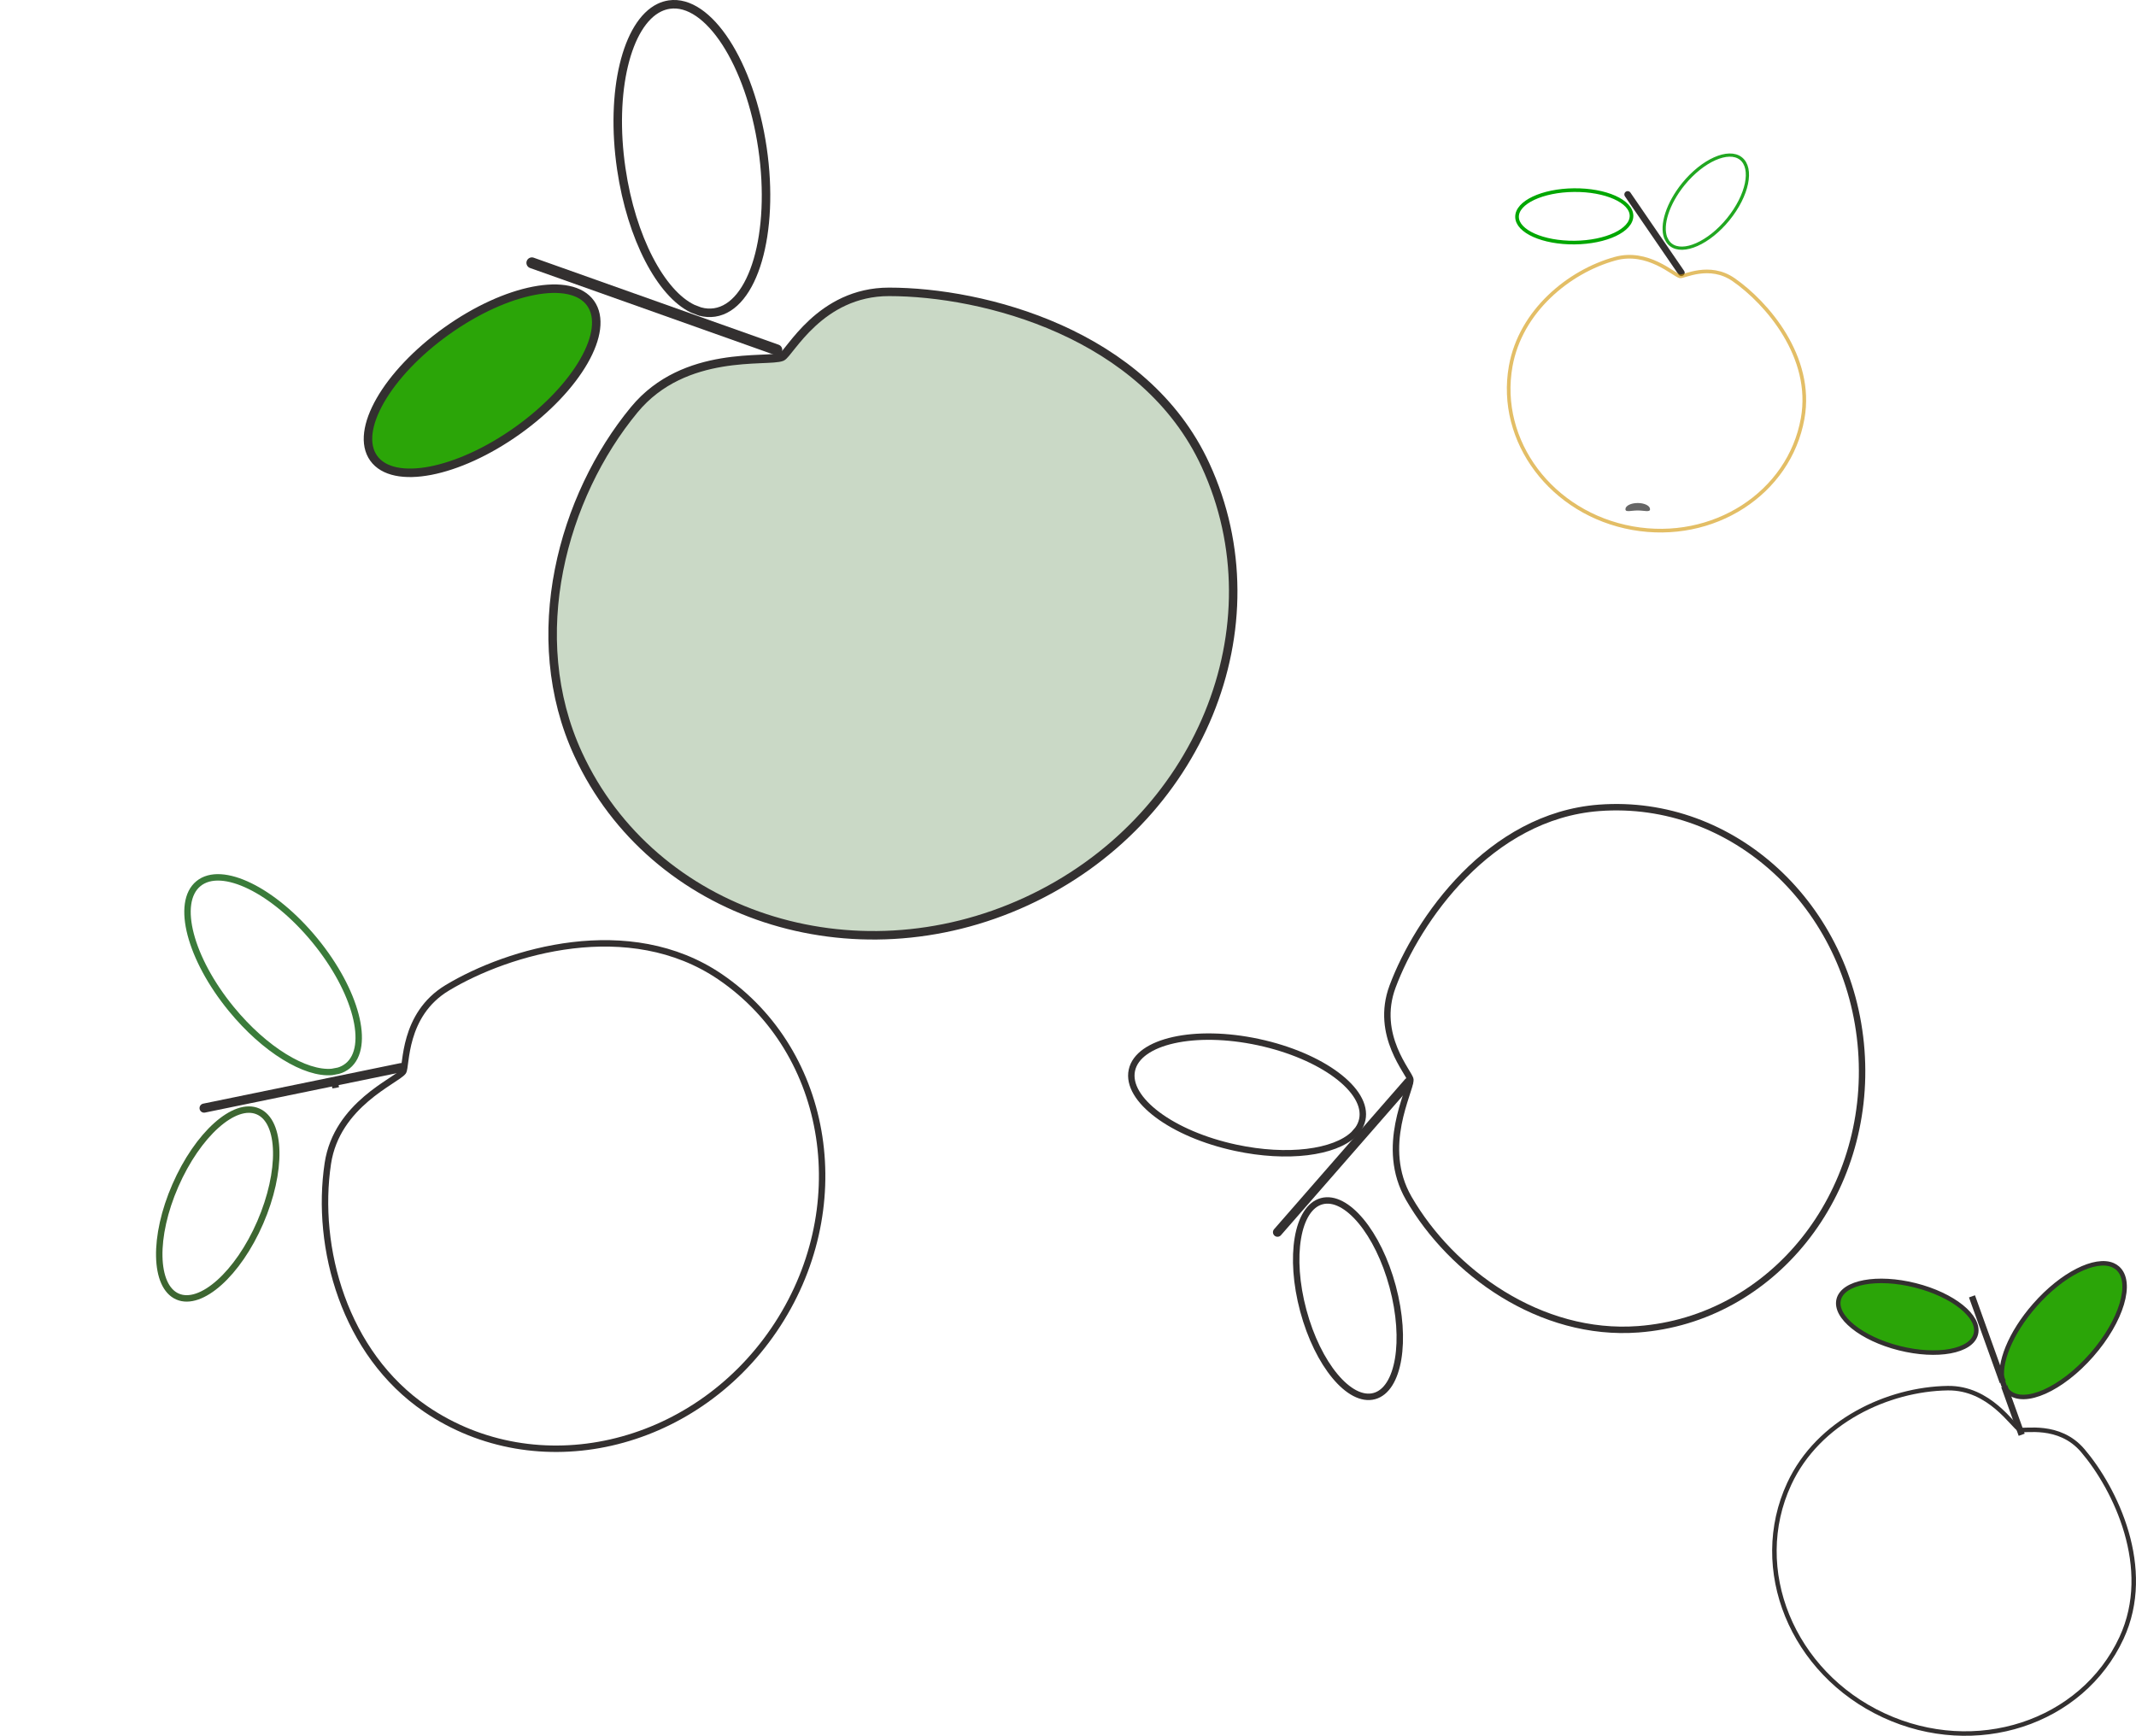
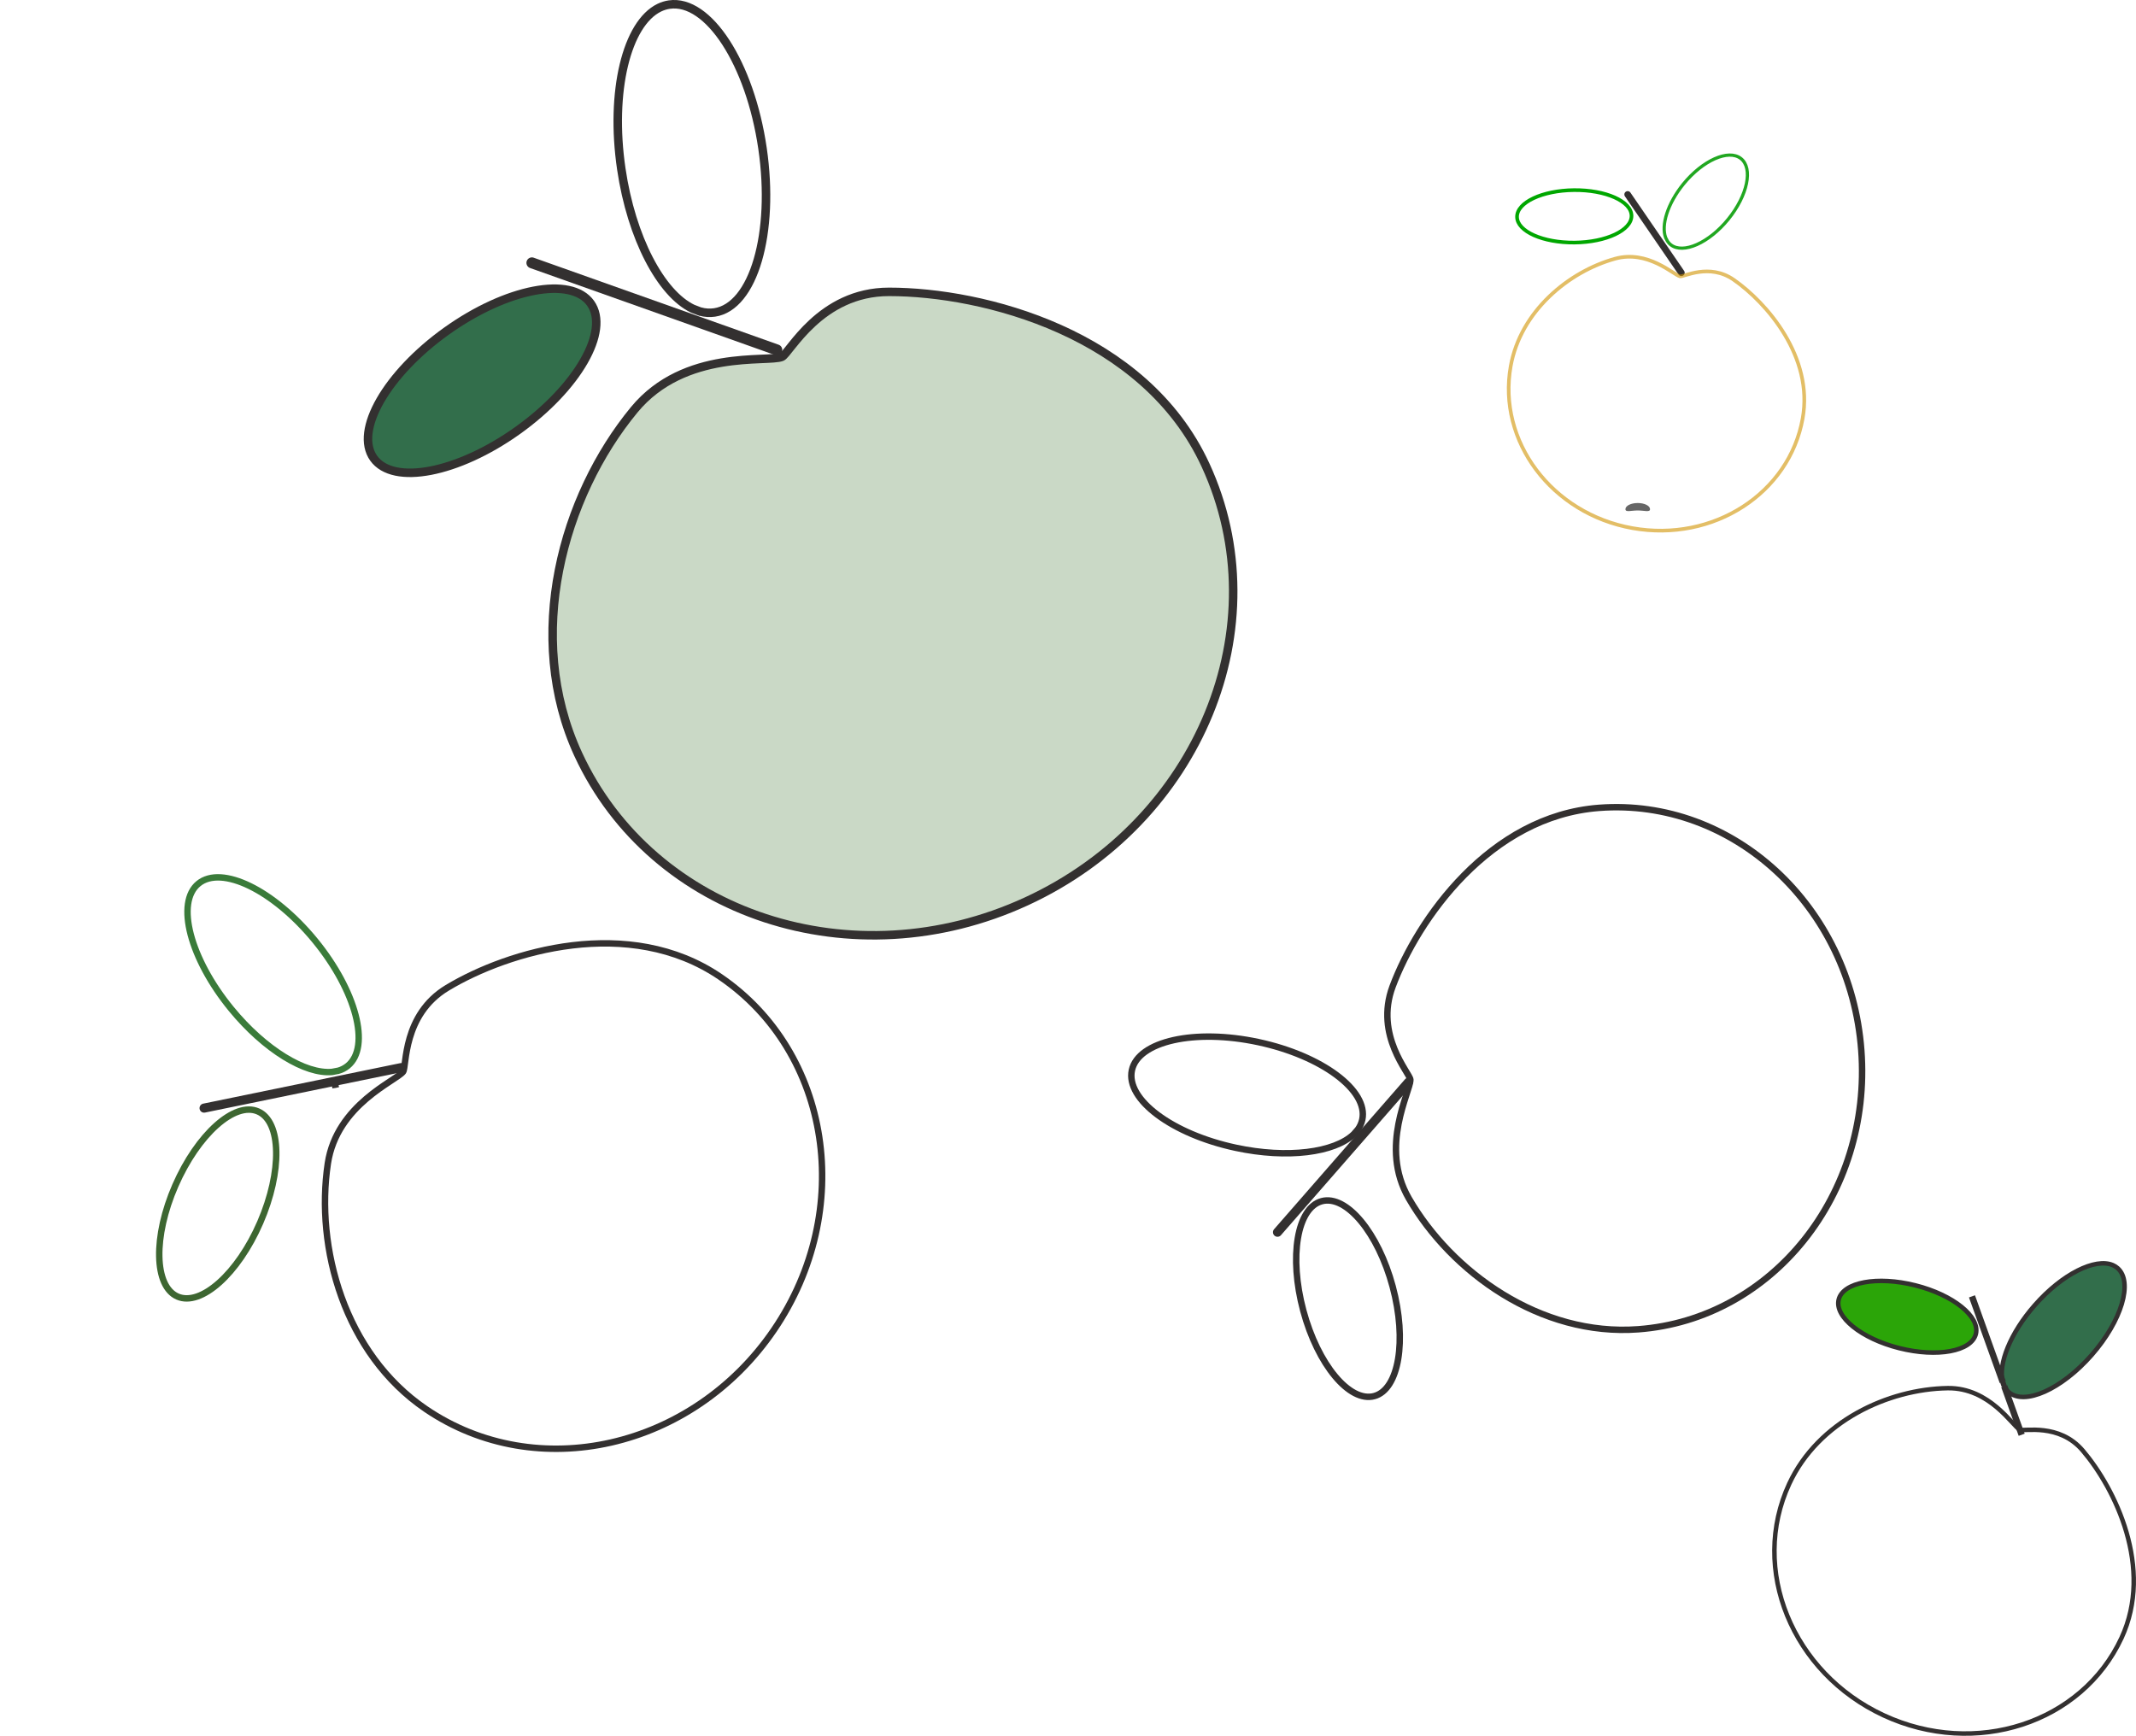
<svg xmlns="http://www.w3.org/2000/svg" id="m" viewBox="0 0 1172.28 952.72">
  <rect x="95.82" y="421.61" width="316.43" height="399.15" transform="translate(-402.39 489.45) rotate(-55.74)" style="fill:none" />
  <line x1="112.01" y1="608.2" x2="220.14" y2="585.98" style="fill:none;stroke:#333030;stroke-linecap:round;stroke-miterlimit:10;stroke-width:5px" />
  <path d="M185.53,586.72a17.72,17.72,0,0,1-3.31.62Z" transform="translate(-0.02 8)" style="fill:none;stroke:#333030;stroke-miterlimit:10;stroke-width:4.12px" />
  <path d="M395.26,528.15c60.94,41.51,74.16,128.26,29.54,193.76s-130.21,84.94-191.14,43.43C189,734.93,173,676.73,179.94,630.59c4.9-32.48,37.51-45.35,41.32-50.35h0c2-2.91-.36-31.3,24.26-46.08C279,514,345.36,494.17,395.26,528.15Z" transform="translate(-0.02 8)" style="fill:none;stroke:#333030;stroke-miterlimit:10;stroke-width:3.53px" />
  <path d="M182.26,580.34c-14.52,1.36-36.9-12.07-55.31-34.55-22.64-27.62-30.72-58.42-18-68.81s41.29,3.6,63.92,31.22,30.72,58.43,18,68.81a14.37,14.37,0,0,1-5.22,2.7h-.08Z" transform="translate(-0.02 8)" style="fill:none;stroke:#3a7b3a;stroke-miterlimit:10;stroke-width:3.53px" />
  <path d="M97.45,703.63C84.58,698,84,670.76,96.25,642.7s32.51-46.26,45.38-40.67S155,634.91,142.83,663,110.31,709.24,97.45,703.63Z" transform="translate(-0.02 8)" style="fill:none;stroke:#3d6631;stroke-miterlimit:10;stroke-width:3.53px" />
  <rect x="625.69" y="438.03" width="399.15" height="316.43" transform="translate(-42.47 71.67) rotate(-4.31)" style="fill:none" />
  <line x1="701.12" y1="676.32" x2="773.03" y2="593.96" style="fill:none;stroke:#333030;stroke-linecap:round;stroke-miterlimit:10;stroke-width:5px" />
  <path d="M750.23,611.92a17.28,17.28,0,0,1-2.21,2.54Z" transform="translate(-0.02 8)" style="fill:none;stroke:#333030;stroke-miterlimit:10;stroke-width:4.12px" />
  <path d="M877.64,435.4c73.52-5.54,138,54,143.9,133.07S972.72,716.05,899.19,721.59c-53.84,4.06-102.65-31.45-126-71.86-16.42-28.44,1.05-58.83.87-65.13h0c-.26-3.53-19.8-24.24-9.76-51.15C778,496.79,817.5,439.93,877.64,435.4Z" transform="translate(-0.02 8)" style="fill:none;stroke:#333030;stroke-miterlimit:10;stroke-width:3.53px" />
  <path d="M743,614.5c-10.5,10.11-36.37,13.57-64.78,7.47-34.92-7.48-60.44-26.53-57-42.54s34.52-22.94,69.44-15.45,60.44,26.54,57,42.54a14.49,14.49,0,0,1-2.42,5.4h0Z" transform="translate(-0.02 8)" style="fill:none;stroke:#333030;stroke-miterlimit:10;stroke-width:3.53px" />
  <path d="M754.23,758.27c-13.56,3.65-31-17.34-38.93-46.89s-3.42-56.44,10.12-60.09,31,17.35,38.93,46.89S767.77,754.64,754.23,758.27Z" transform="translate(-0.02 8)" style="fill:none;stroke:#333030;stroke-miterlimit:10;stroke-width:3.53px" />
  <rect x="795.38" y="77.28" width="226.37" height="179.46" transform="translate(584.47 1040.09) rotate(-79.88)" style="fill:none" />
  <line x1="893.3" y1="106.73" x2="922.76" y2="149.69" style="fill:none;stroke:#333030;stroke-linecap:round;stroke-miterlimit:10;stroke-width:3.656px" />
  <path d="M910.55,123.55a10.08,10.08,0,0,1-1.09-1.58Z" transform="translate(-0.02 8)" style="fill:none;stroke:#333030;stroke-miterlimit:10;stroke-width:2.34px" />
  <path d="M989.36,221.65c-7.32,41.18-49.18,68.13-93.42,60.23S821.77,234.21,829.12,193c5.38-30.15,31.79-51.95,57.27-59,18-5,32.17,8.89,35.66,9.68h0c2,.39,16.11-7.44,29.47,1.87C969.73,158.22,995.39,187.91,989.36,221.65Z" transform="translate(-0.02 8)" style="fill:none;stroke:#d09200;stroke-miterlimit:10;stroke-width:2px;opacity:0.6" />
  <path d="M914.18,122.47c-2.61-6.89,1.07-18.73,9.68-29.4C934.49,80,948.66,73.69,955.44,79s3.72,20.21-6.9,33.3S923.75,131.63,917,126.36a8.11,8.11,0,0,1-2-2.31h0Z" transform="translate(-0.02 8)" style="fill:none;stroke:#21a721;stroke-miterlimit:10;stroke-width:1.759px" />
  <path d="M832.6,111.08c-.13-8,13.91-14.56,31.26-14.73s31.47,6.1,31.57,14.06-13.9,14.56-31.25,14.73S832.69,119,832.6,111.08Z" transform="translate(-0.02 8)" style="fill:none;stroke:#00a700;stroke-miterlimit:10;stroke-width:2px" />
-   <path d="M1162.26,688.08c8.62,7.57,2.23,28.94-14.28,47.73s-36.87,27.89-45.48,20.31a9.84,9.84,0,0,1-2.46-3.29.06.06,0,0,1,0-.06l-.8-2.21c-2.6-9.88,4.13-26.88,17.56-42.16,15-17.11,33.25-26.18,42.89-22A9.91,9.91,0,0,1,1162.26,688.08Z" transform="translate(-0.02 8)" style="fill:#2ba508" />
+   <path d="M1162.26,688.08c8.62,7.57,2.23,28.94-14.28,47.73s-36.87,27.89-45.48,20.31a9.84,9.84,0,0,1-2.46-3.29.06.06,0,0,1,0-.06l-.8-2.21c-2.6-9.88,4.13-26.88,17.56-42.16,15-17.11,33.25-26.18,42.89-22A9.91,9.91,0,0,1,1162.26,688.08Z" transform="translate(-0.02 8)" style="fill:#326e4b" />
  <path d="M1051.11,697.47c20.77,5.23,35.67,17.19,33.27,26.72s-21.18,13-42,7.77-35.68-17.19-33.28-26.72S1030.33,692.24,1051.11,697.47Z" transform="translate(-0.02 8)" style="fill:#2ba508" />
  <polyline points="1099.97 760.83 1108.54 784.71 1109.54 787.49" style="fill:none;stroke:#333030;stroke-miterlimit:10;stroke-width:3.5px" />
  <line x1="1082.26" y1="711.52" x2="1099.15" y2="758.56" style="fill:none;stroke:#333030;stroke-miterlimit:10;stroke-width:3.5px" />
  <path d="M1100,752.77a11.68,11.68,0,0,1-.8-2.21" transform="translate(-0.02 8)" style="fill:none;stroke:#333030;stroke-miterlimit:10;stroke-width:2.88px" />
  <path d="M1164.35,891c-21.73,46.83-80.17,65.86-130.51,42.5S960.26,853.24,982,806.39c15.92-34.31,54.31-52,87-52.48,23-.32,35.61,20.75,39.52,22.79h0c2.24,1.06,21.58-3.82,34.6,11.51C1160.88,809.08,1182.15,852.65,1164.35,891Z" transform="translate(-0.02 8)" style="fill:none;stroke:#333030;stroke-miterlimit:10;stroke-width:2.47px" />
  <path d="M1099.17,750.56c-2.6-9.88,4.13-26.88,17.56-42.16,15-17.11,33.25-26.18,42.89-22a9.88,9.88,0,0,1,2.59,1.64c8.62,7.57,2.23,28.94-14.28,47.73s-36.87,27.89-45.48,20.31a9.84,9.84,0,0,1-2.46-3.29.06.06,0,0,1,0-.06Z" transform="translate(-0.02 8)" style="fill:none;stroke:#333030;stroke-miterlimit:10;stroke-width:2.47px" />
  <path d="M1009.14,705.24c2.4-9.53,21.19-13,42-7.77s35.67,17.19,33.27,26.72-21.18,13-42,7.77S1006.74,714.77,1009.14,705.24Z" transform="translate(-0.02 8)" style="fill:none;stroke:#333030;stroke-miterlimit:10;stroke-width:2.47px" />
-   <path d="M324.2,158.47c10.77,15.09-7.17,46.34-40.06,69.82s-68.28,30.28-79,15.2,7.17-46.34,40.06-69.82S313.44,143.39,324.2,158.47Z" transform="translate(-0.02 8)" style="fill:#2ba508" />
+   <path d="M324.2,158.47c10.77,15.09-7.17,46.34-40.06,69.82s-68.28,30.28-79,15.2,7.17-46.34,40.06-69.82S313.44,143.39,324.2,158.47Z" transform="translate(-0.02 8)" style="fill:#326e4b" />
  <path d="M429.26,187.85c4.26-1.92,20.86-35.68,58.79-35.68,51.62,0,140.21,22.65,173.6,95.05,40.78,88.43-3.22,195.65-98.27,239.48s-205.17,7.68-246-80.75c-29.88-64.78-8.47-141.59,30.78-189.1,27.62-33.45,73.3-25.84,81-29Z" transform="translate(-0.02 8)" style="fill:#cad9c6" />
  <line x1="291.91" y1="144.27" x2="426.32" y2="192.03" style="fill:none;stroke:#333030;stroke-linecap:round;stroke-miterlimit:10;stroke-width:6px" />
  <path d="M661.61,247.24c40.78,88.43-3.22,195.65-98.27,239.48s-205.17,7.68-246-80.75c-29.88-64.78-8.47-141.59,30.78-189.1,27.62-33.45,73.3-25.84,81-29h0c4.26-1.92,20.86-35.68,58.79-35.68C539.63,152.18,628.26,174.82,661.61,247.24Z" transform="translate(-0.02 8)" style="fill:none;stroke:#333030;stroke-miterlimit:10;stroke-width:4.66px" />
  <path d="M380.15,161.42C362.79,153.1,346.58,122.67,341,84.7c-6.25-42.54,3-79.85,20.89-88.5a18.88,18.88,0,0,1,5.44-1.68c21.4-3.14,44.32,32.14,51.16,78.81s-4.93,87-26.33,90.17a18.94,18.94,0,0,1-7.75-.48h-.1Z" transform="translate(-0.02 8)" style="fill:none;stroke:#333030;stroke-miterlimit:10;stroke-width:4.66px" />
  <path d="M205.1,243.49c-10.77-15.09,7.17-46.34,40.06-69.82s68.28-30.28,79-15.2S317,204.81,284.1,228.29,215.86,258.57,205.1,243.49Z" transform="translate(-0.02 8)" style="fill:none;stroke:#333030;stroke-miterlimit:10;stroke-width:4.66px" />
  <path d="M905.59,271.47c0,1.86-3,.71-6.75.71s-6.75,1.15-6.75-.71,3-3.38,6.75-3.38S905.59,269.6,905.59,271.47Z" transform="translate(-0.02 8)" style="opacity:0.6" />
</svg>
